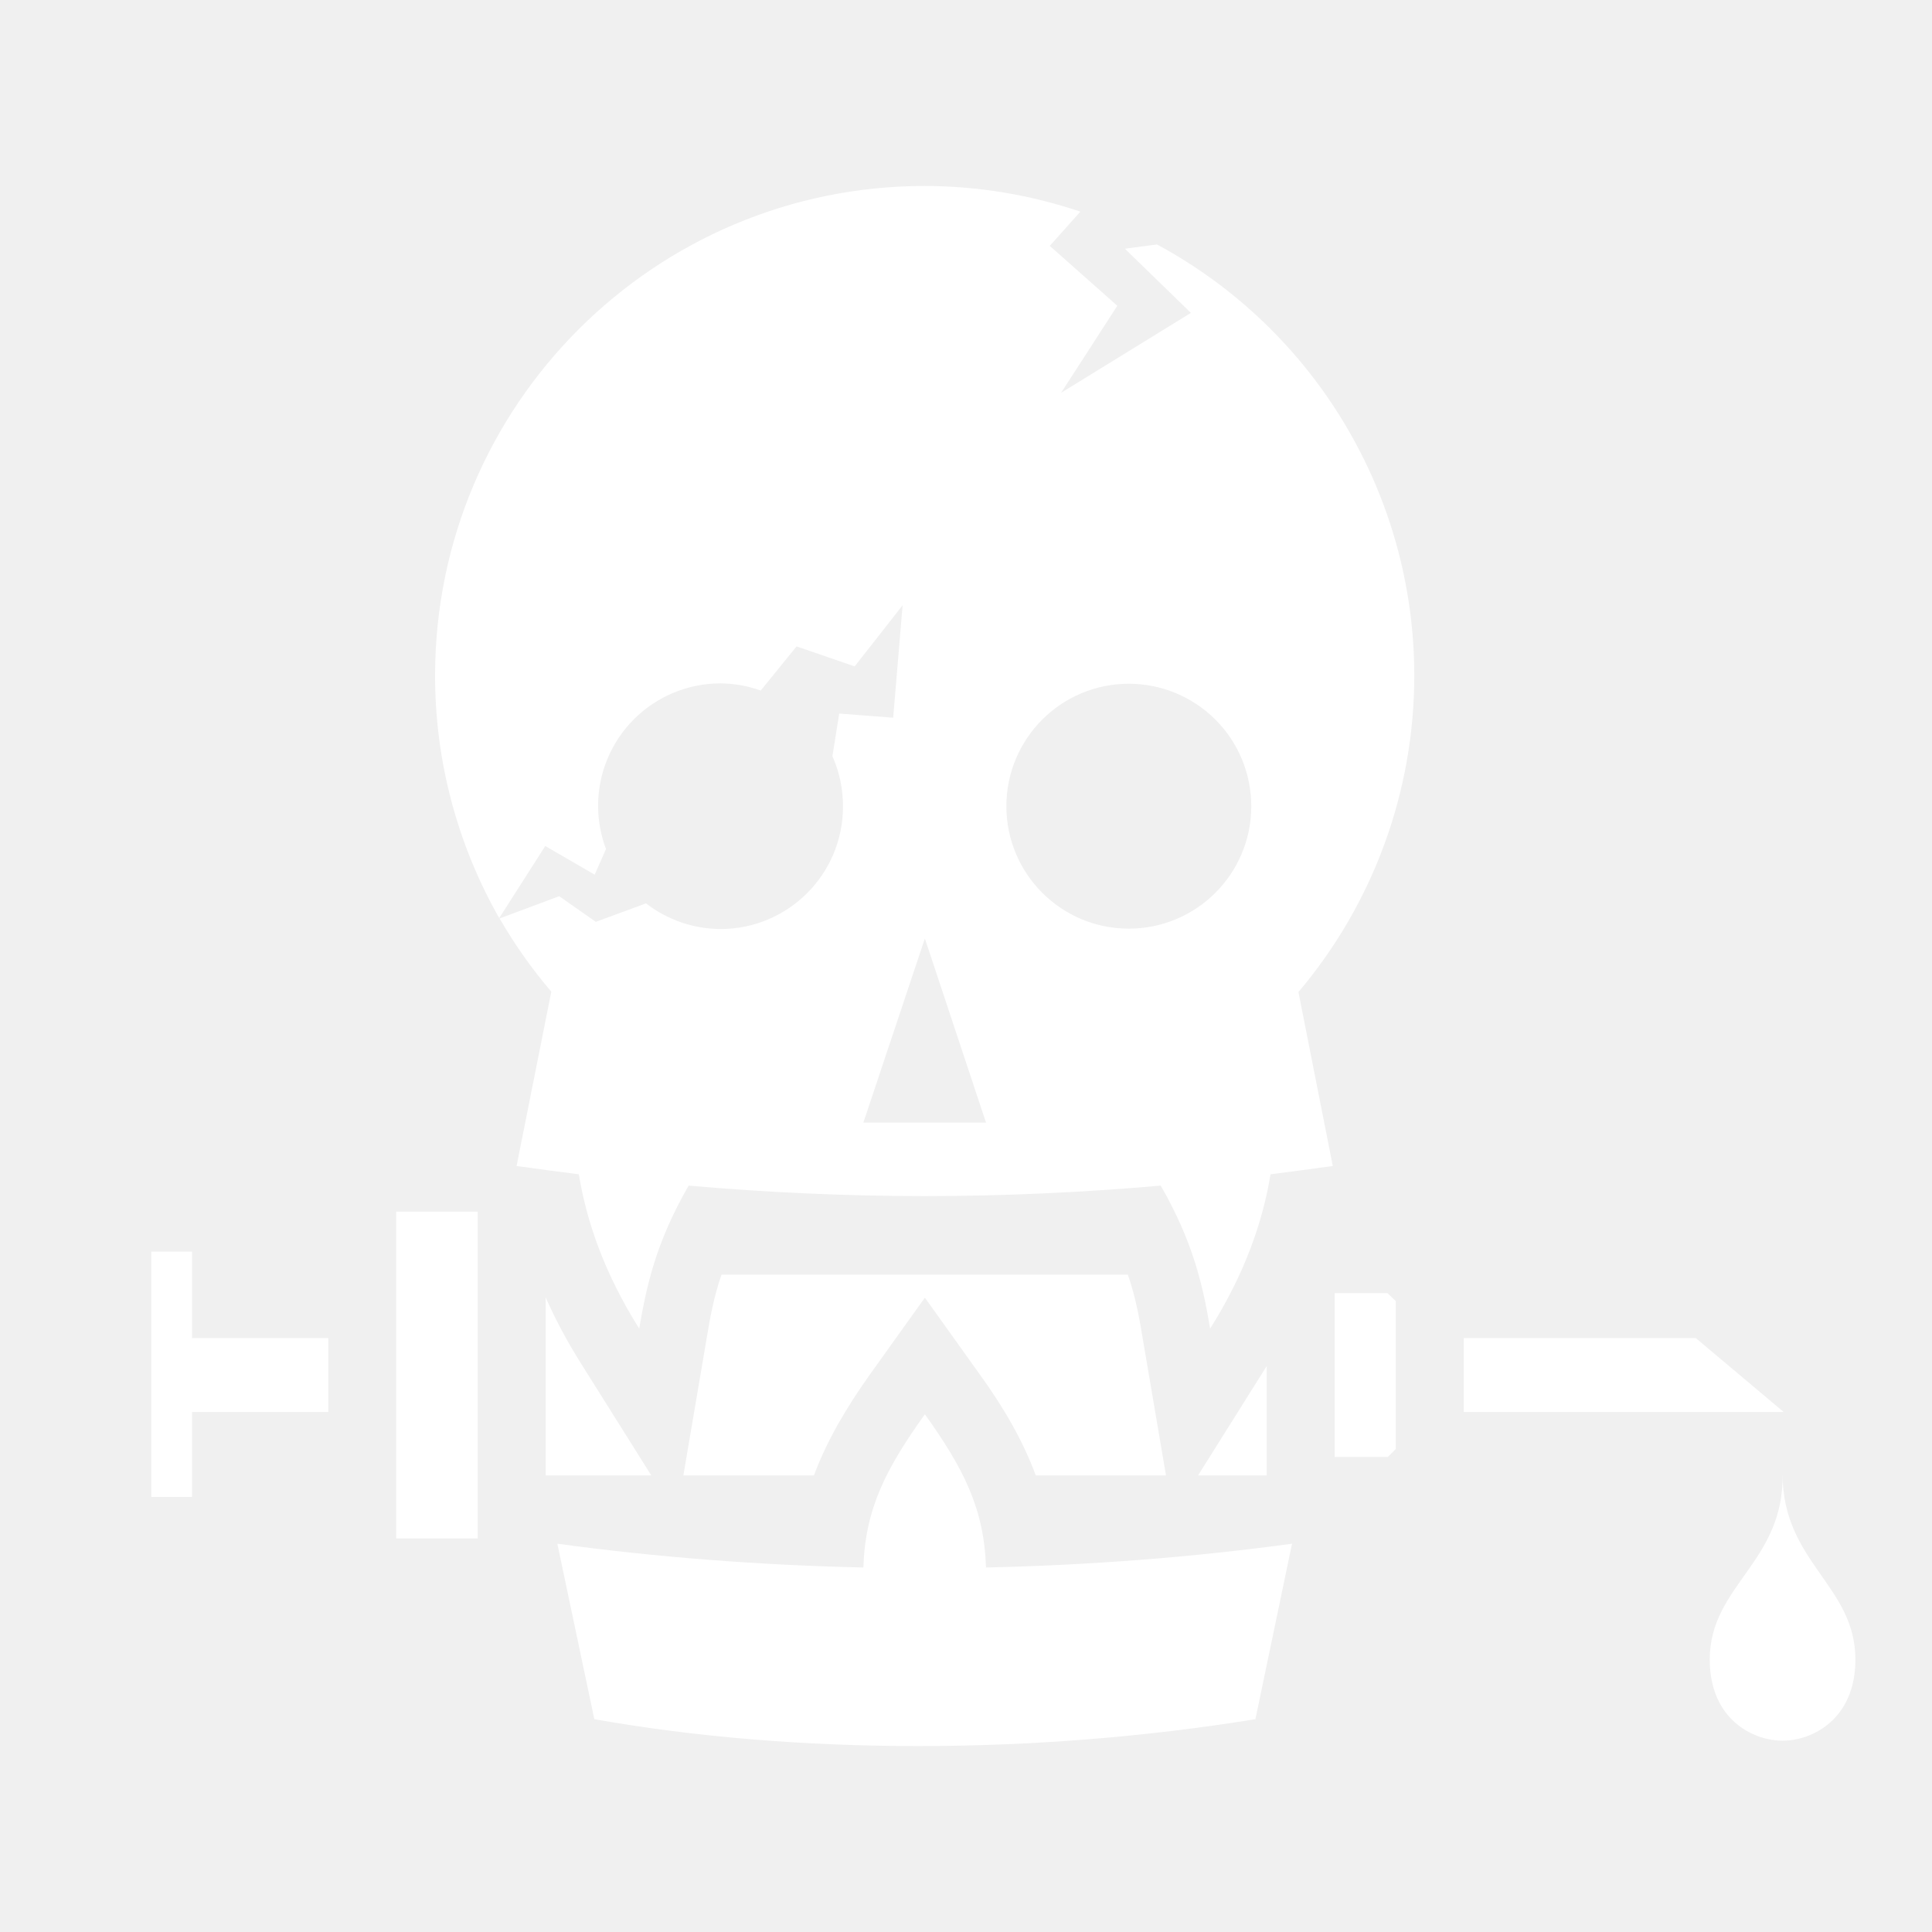
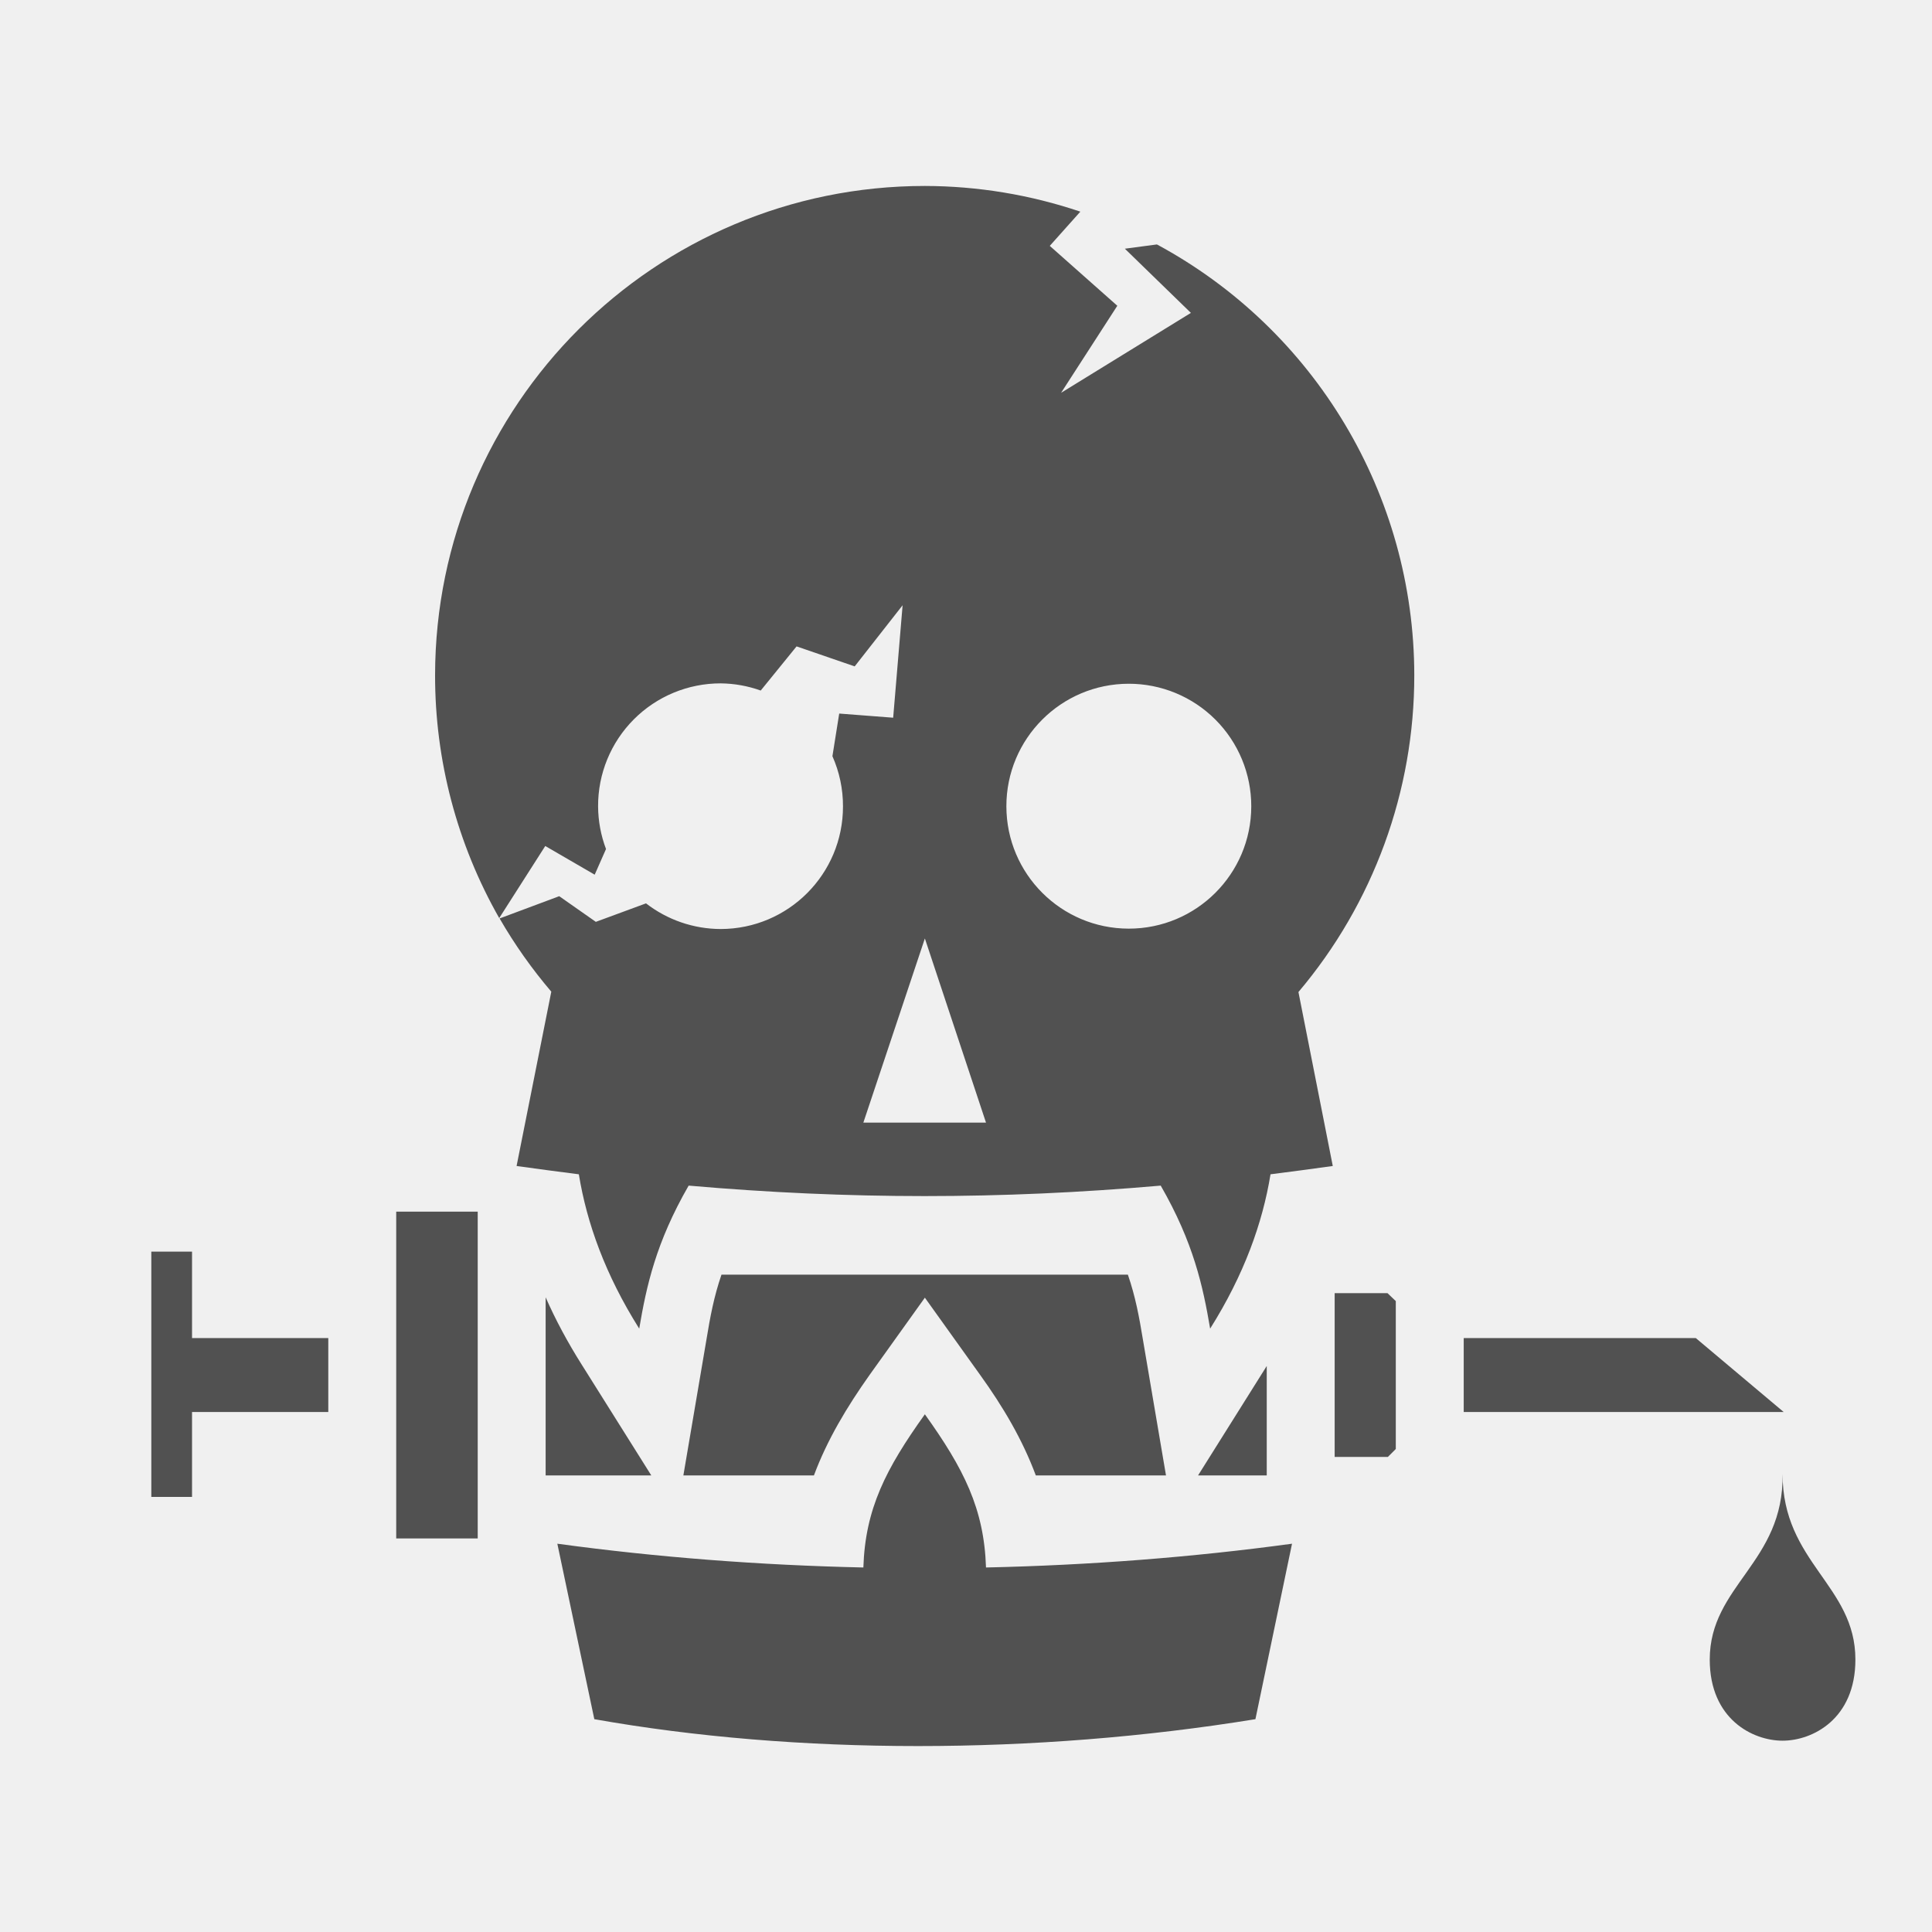
<svg xmlns="http://www.w3.org/2000/svg" viewBox="0 0 512 512" style="height: 512px; width: 512px;">
  <g class="" transform="translate(0,0)" style="touch-action: none;">
-     <path d="M245.1 49.28A129.8 129.8 0 0 0 115.3 178.9a129.8 129.8 0 0 0 17 64.4l12.2-19.1 13.1 7.6 3-6.8a32.45 32.45 0 0 1-2.1-11.3 32.45 32.45 0 0 1 32.5-32.6 32.45 32.45 0 0 1 10.6 1.9l9.5-11.7 15.4 5.3 12.7-16.2-2.5 29.8-14.3-1.1-1.8 11.3a32.45 32.45 0 0 1 2.8 13.3 32.45 32.45 0 0 1-32.4 32.5 32.45 32.45 0 0 1-19.8-6.8l-13.3 4.9-9.7-6.8-15.8 5.9a129.8 129.8 0 0 0 13.7 19.4l-9.2 46.2c5.6.8 11.1 1.5 16.5 2.2 2.1 12.9 7 26.6 16 40.9 1.9-11.2 4.4-22.8 13.1-37.9 42.4 3.7 82.7 3.7 125.1 0 8.7 15.1 11.2 26.7 13.1 37.9 9-14.3 13.9-28 16-40.9 5.4-.7 10.9-1.4 16.5-2.2l-9.1-46.1a129.8 129.8 0 0 0 30.7-84 129.8 129.8 0 0 0-68.2-114.12l-8.5 1.13 17.5 17.01-34.4 21.18 14.9-23.07-17.9-15.87 8.1-9.07a129.8 129.8 0 0 0-41.2-6.81zm54 131.92a32.45 32.45 0 0 1 32.5 32.5 32.45 32.45 0 0 1-32.5 32.4 32.45 32.45 0 0 1-32.4-32.4 32.45 32.45 0 0 1 32.4-32.5zm-54 67.5l16.2 48.8h-32.5zM105 321.1v86.6h21.6v-86.6zm-64.9 10.6v65h10.79v-22.5H87v-19.6H50.89v-22.9zm151.1 6.1c-2 5.8-3 11.2-4 17.3l-6.1 35.9h34.6c3.5-9.4 8.7-18.1 14.8-26.7l14.6-20.4 14.6 20.4c6.2 8.6 11.3 17.3 14.8 26.7H309l-6.1-35.9c-1-6.1-2-11.5-4-17.3zm162.5 4.9v43.4h14.1l2.1-2.1v-39.2l-2.2-2.1zm-209.1 1.1V391h28l-18.4-29.3c-3.8-6-7-12-9.6-17.9zm243.3 10.8v19.6h84.8l-23.3-19.6zm-52.2 7.4l-18.2 29h18.2zm-90.6 12.8c-10.3 14.4-15.8 25-16.3 40.6-27.4-.6-54.7-2.7-81.1-6.3l9.8 46.5c53.5 9.5 116.8 9.5 175.2 0l9.7-46.5c-26.4 3.6-53.7 5.7-81.1 6.3-.5-15.6-5.9-26.2-16.2-40.6zm227.3 15.8c.4 23.5-19.3 29.5-19.3 49.2 0 15.8 11.4 21.5 19.3 21.5s19.3-5.7 19.3-21.5c0-19.7-19.3-25.7-19.3-49.2z" fill="#ffffff" fill-opacity="1" />
+     <path d="M245.1 49.28A129.8 129.8 0 0 0 115.3 178.9a129.8 129.8 0 0 0 17 64.4l12.2-19.1 13.1 7.6 3-6.8a32.45 32.45 0 0 1-2.1-11.3 32.45 32.45 0 0 1 32.5-32.6 32.45 32.45 0 0 1 10.6 1.9l9.5-11.7 15.4 5.3 12.7-16.2-2.5 29.8-14.3-1.1-1.8 11.3a32.45 32.45 0 0 1 2.8 13.3 32.45 32.45 0 0 1-32.4 32.5 32.45 32.45 0 0 1-19.8-6.8l-13.3 4.9-9.7-6.8-15.8 5.9a129.8 129.8 0 0 0 13.7 19.4l-9.2 46.2c5.6.8 11.1 1.5 16.5 2.2 2.1 12.9 7 26.6 16 40.9 1.9-11.2 4.4-22.8 13.1-37.9 42.4 3.7 82.7 3.7 125.1 0 8.7 15.1 11.2 26.7 13.1 37.9 9-14.3 13.9-28 16-40.9 5.4-.7 10.9-1.4 16.5-2.2l-9.1-46.1a129.8 129.8 0 0 0 30.7-84 129.8 129.8 0 0 0-68.2-114.12l-8.5 1.13 17.5 17.01-34.4 21.18 14.9-23.07-17.9-15.87 8.1-9.07a129.8 129.8 0 0 0-41.2-6.81zm54 131.92a32.45 32.45 0 0 1 32.5 32.5 32.45 32.45 0 0 1-32.5 32.4 32.45 32.45 0 0 1-32.4-32.4 32.45 32.45 0 0 1 32.4-32.5zm-54 67.5l16.2 48.8h-32.5zM105 321.1v86.6h21.6v-86.6zm-64.9 10.6v65h10.79v-22.5H87v-19.6H50.89v-22.9zm151.1 6.1c-2 5.8-3 11.2-4 17.3l-6.1 35.9h34.6c3.5-9.4 8.7-18.1 14.8-26.7l14.6-20.4 14.6 20.4c6.2 8.6 11.3 17.3 14.8 26.7H309l-6.1-35.9c-1-6.1-2-11.5-4-17.3zm162.5 4.9v43.4h14.1l2.1-2.1v-39.2l-2.2-2.1zm-209.1 1.1V391h28l-18.4-29.3c-3.8-6-7-12-9.6-17.9zm243.3 10.8v19.6h84.8l-23.3-19.6zm-52.2 7.4l-18.2 29h18.2zm-90.6 12.8c-10.3 14.4-15.8 25-16.3 40.6-27.4-.6-54.7-2.7-81.1-6.3l9.8 46.5c53.5 9.5 116.8 9.5 175.2 0l9.7-46.5c-26.4 3.6-53.7 5.7-81.1 6.3-.5-15.6-5.9-26.2-16.2-40.6zm227.3 15.8c.4 23.5-19.3 29.5-19.3 49.2 0 15.8 11.4 21.5 19.3 21.5s19.3-5.7 19.3-21.5c0-19.7-19.3-25.7-19.3-49.2z" fill="#515151" fill-opacity="1" />
  </g>
</svg>
